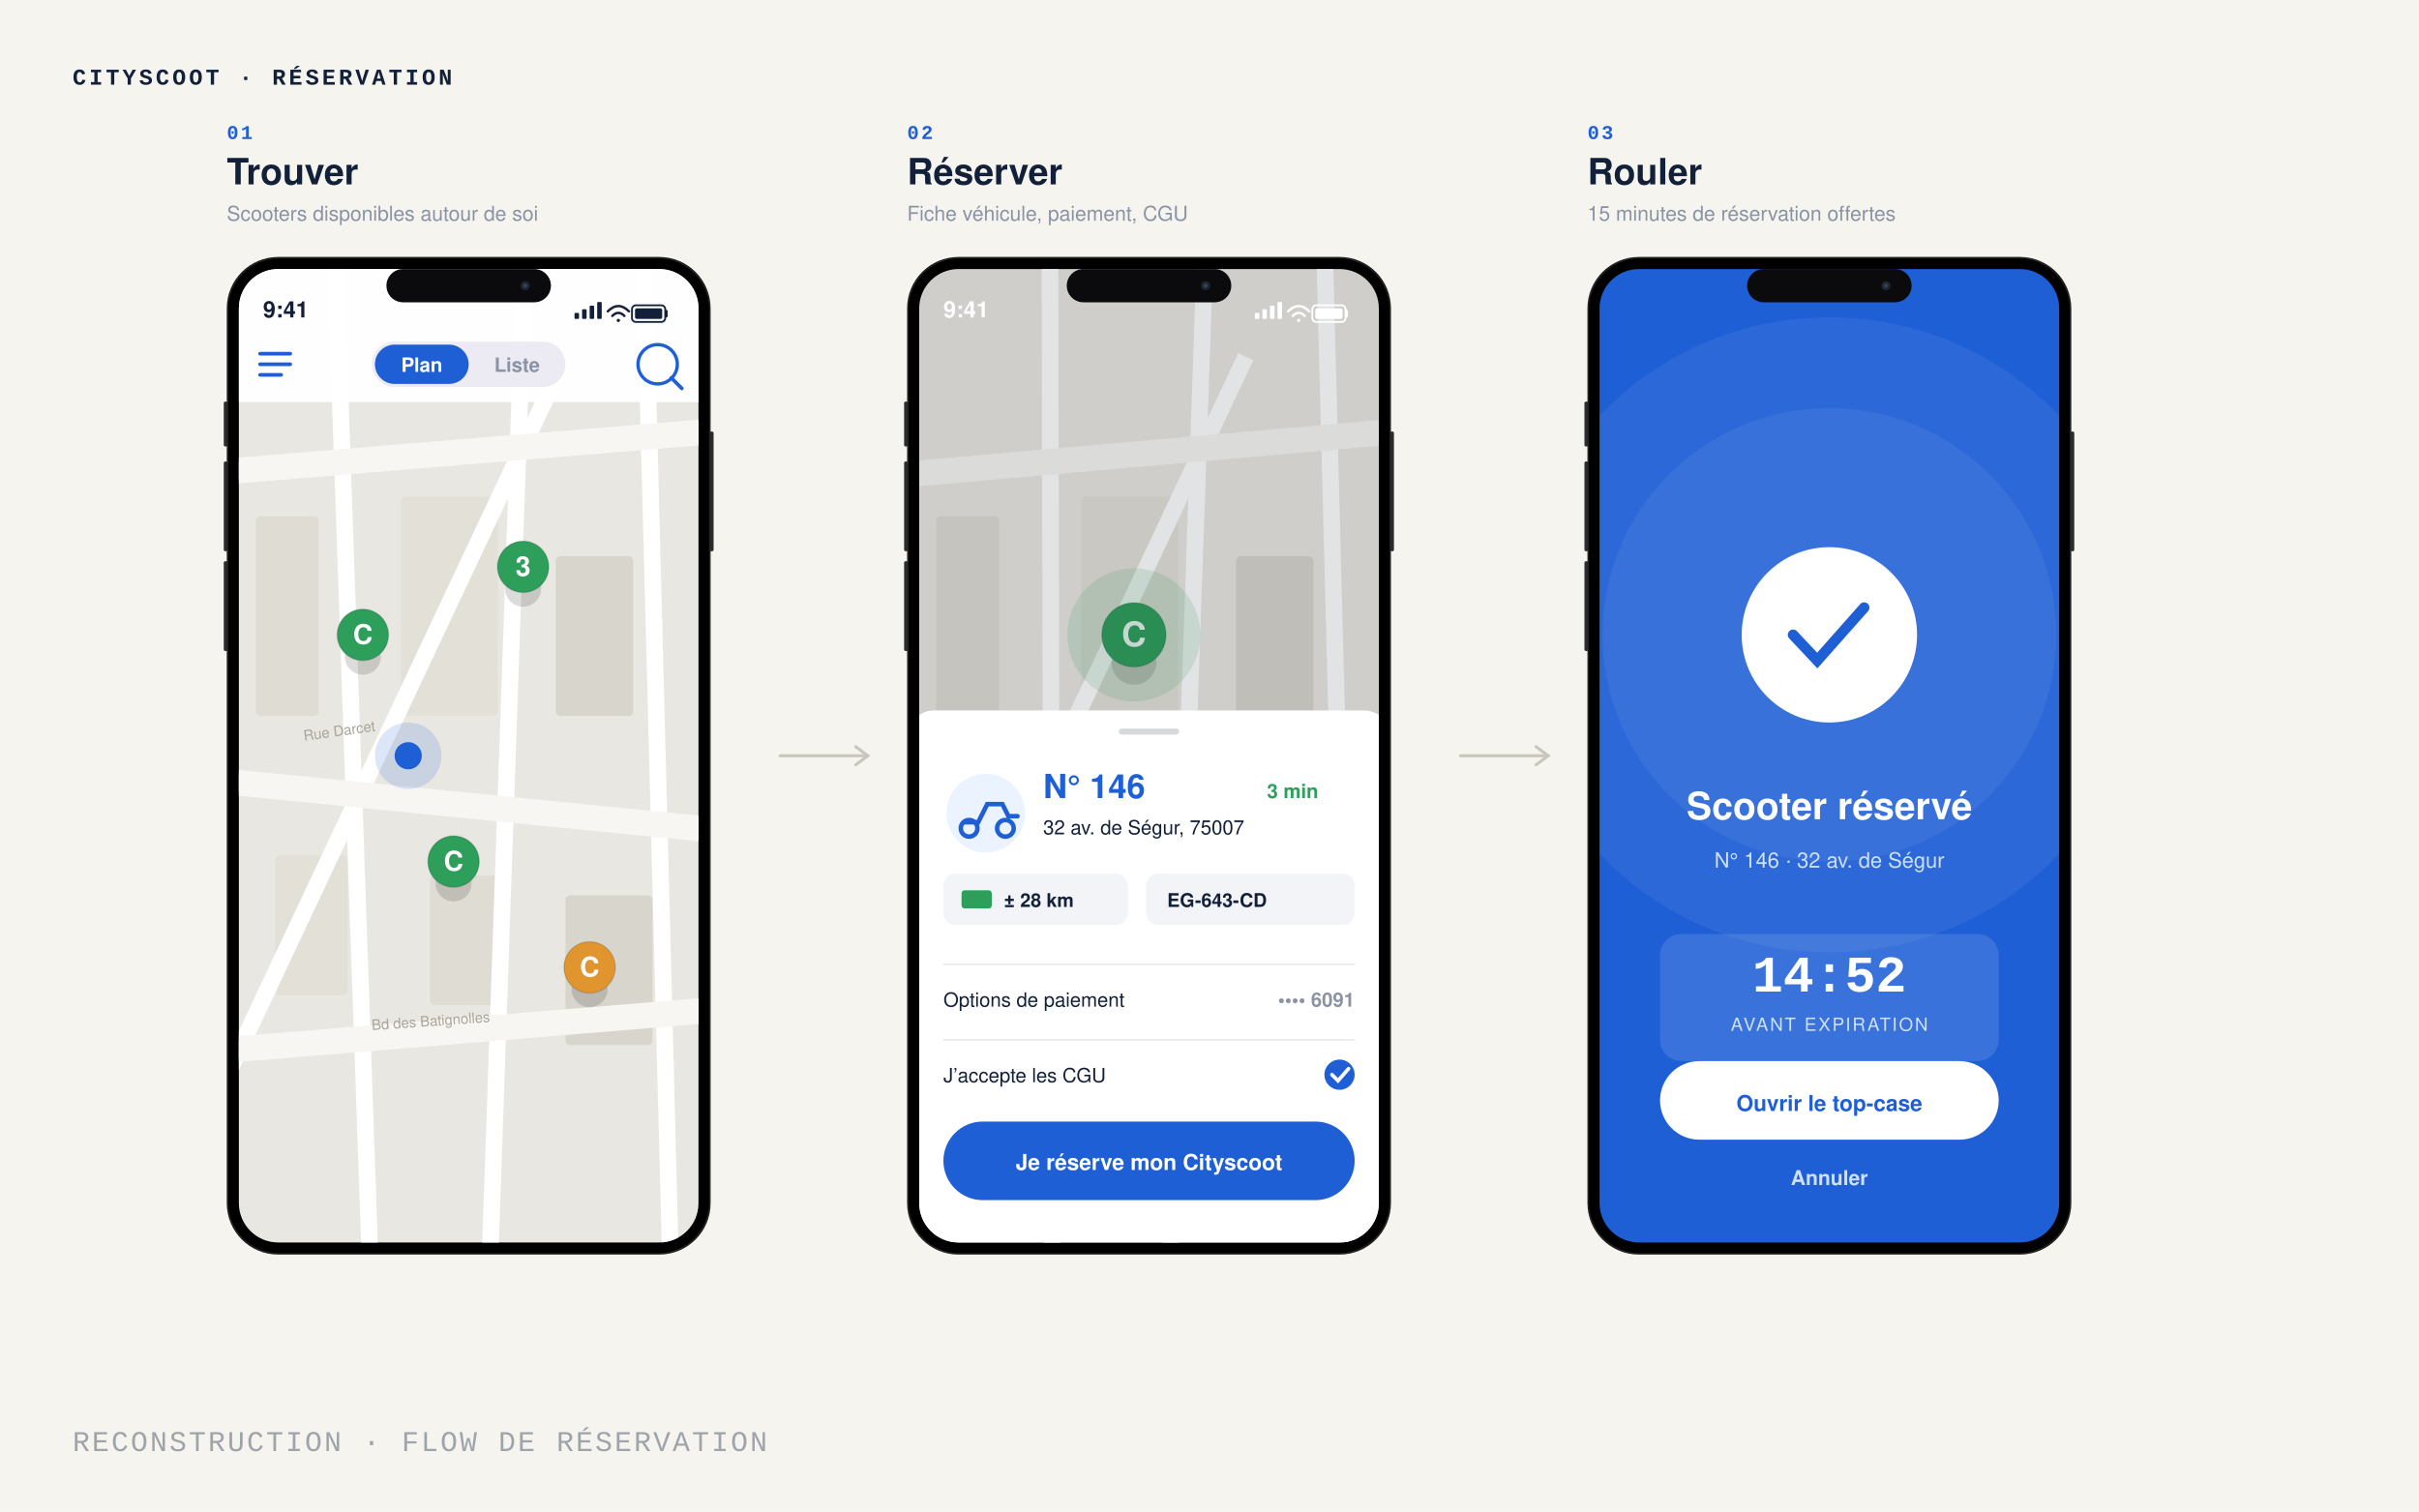
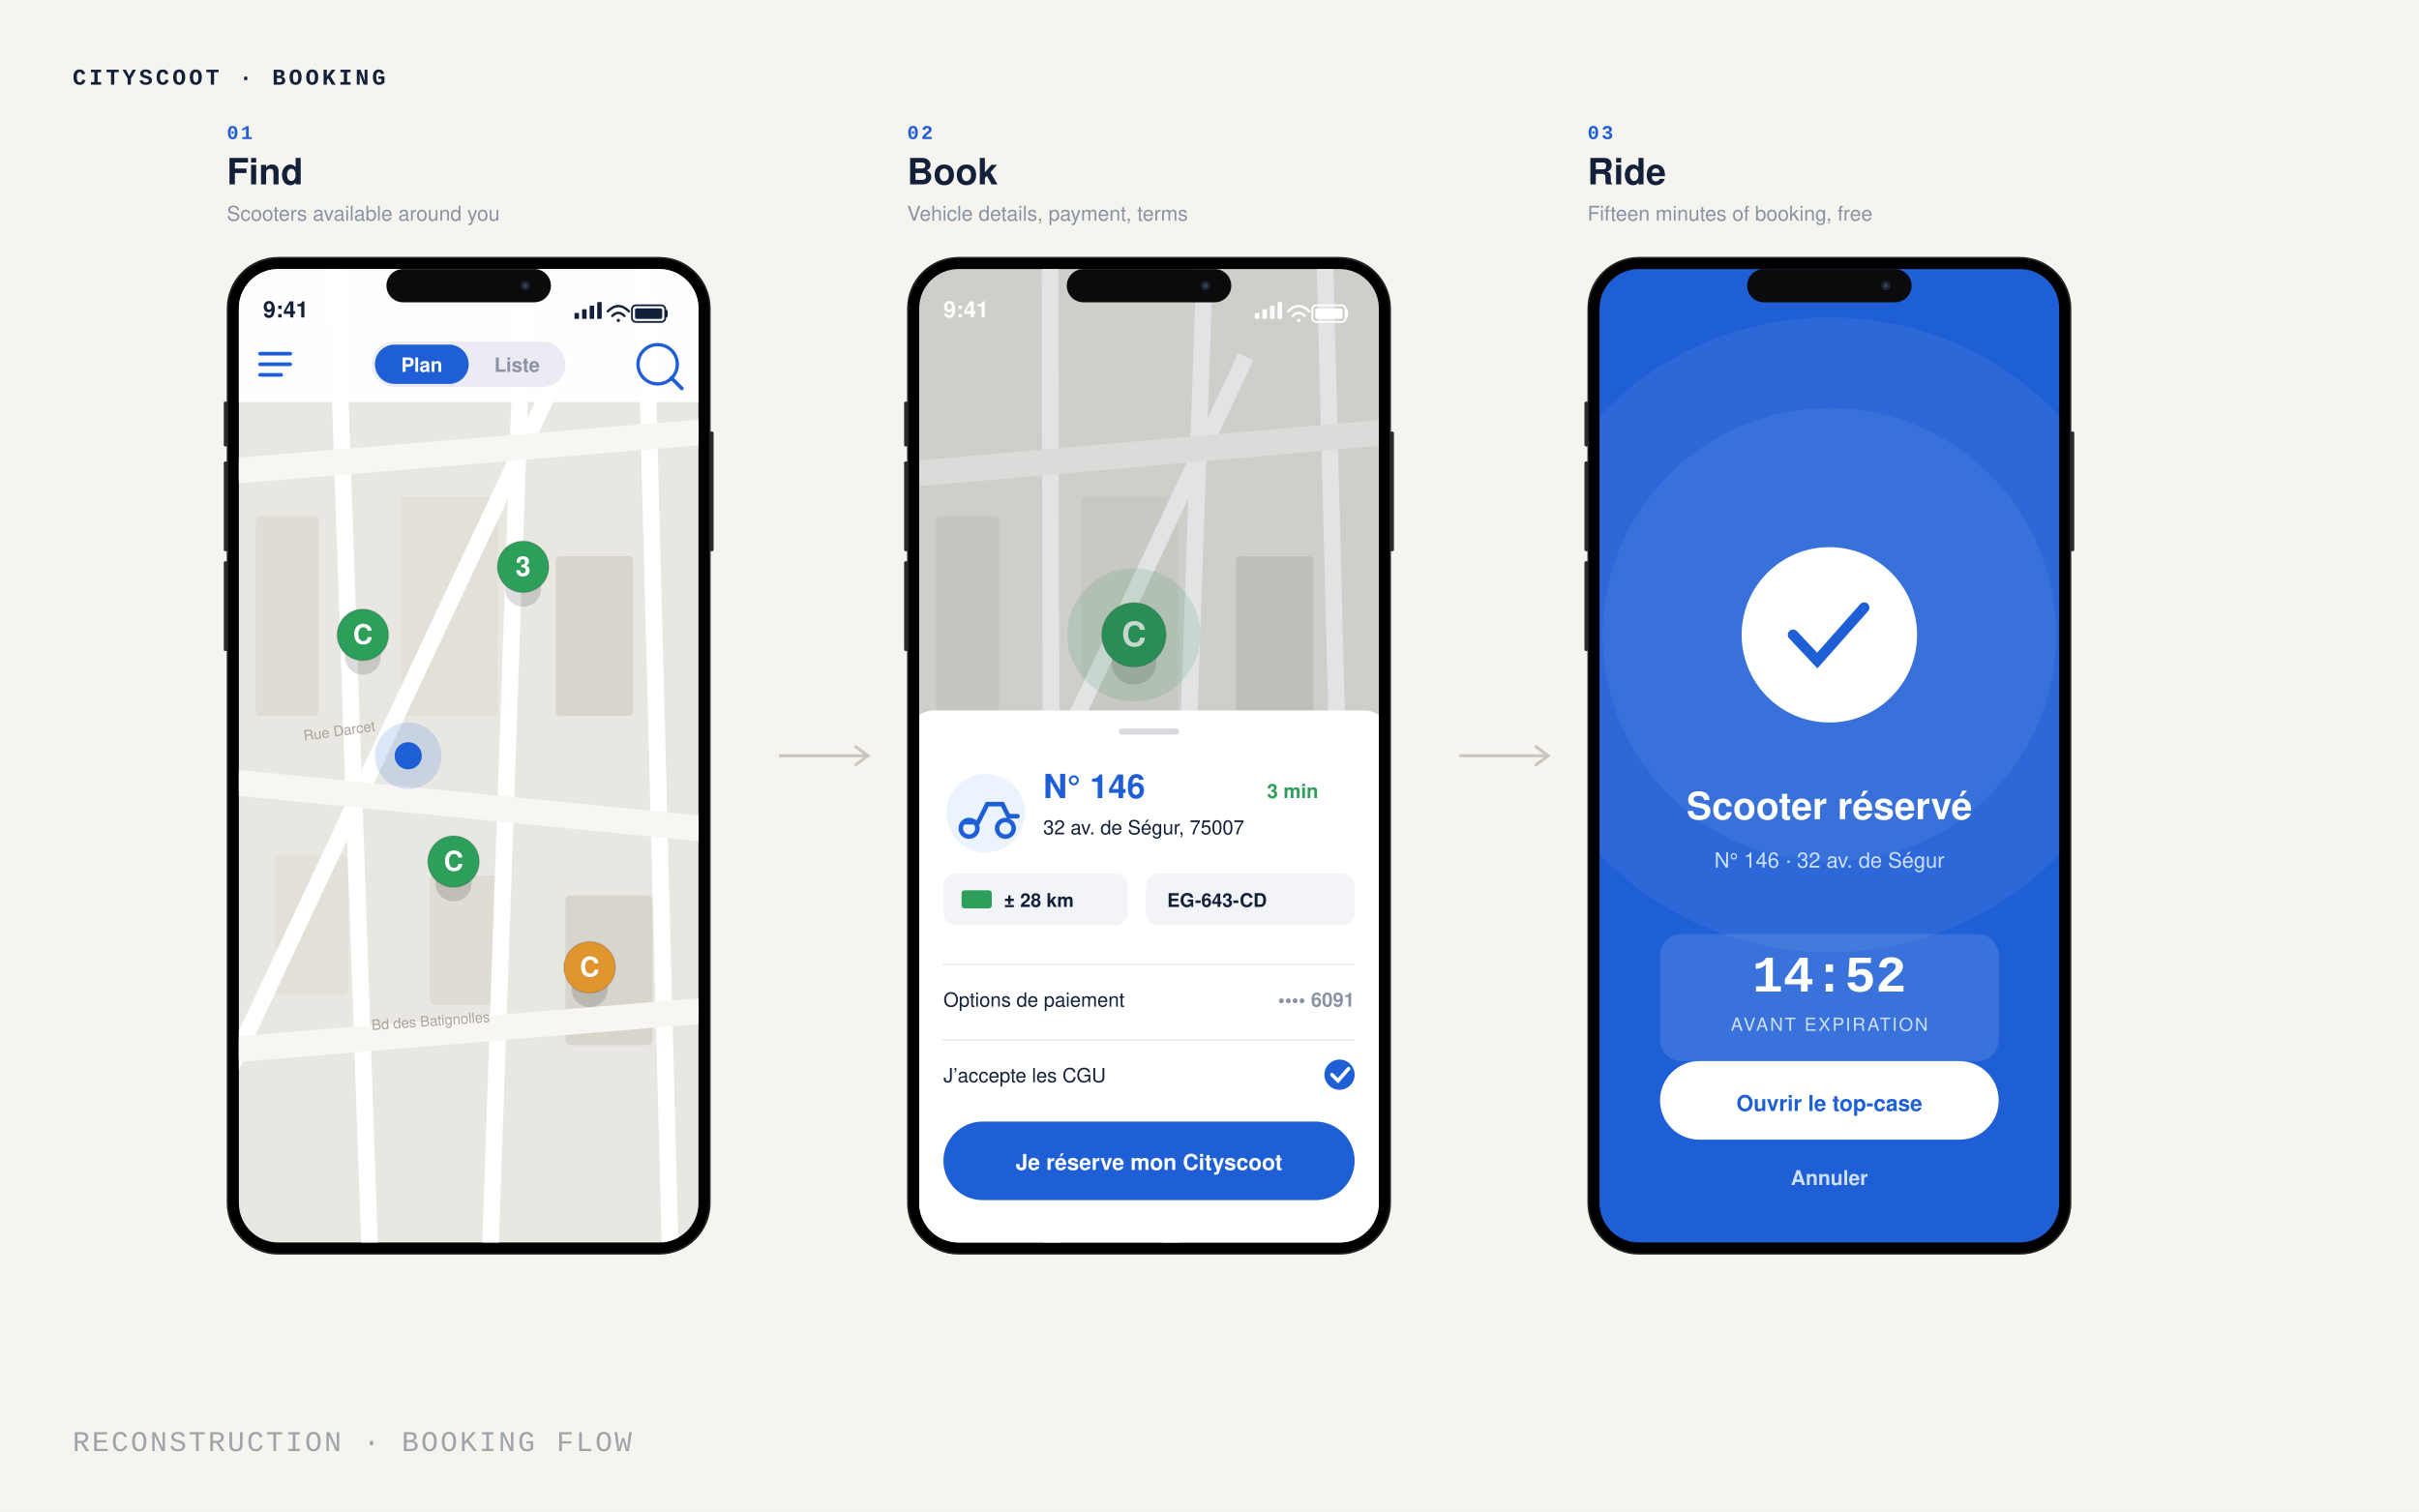
<svg xmlns="http://www.w3.org/2000/svg" viewBox="0 0 1600 1000" width="1600" height="1000" role="img">
  <rect width="1600" height="1000" fill="#f5f4ef" />
-   <text x="48" y="56" fill="#12203a" font-family="'SF Mono', 'JetBrains Mono', Menlo, Consolas, 'Liberation Mono', monospace" font-size="15" font-weight="700" text-anchor="start" letter-spacing="2">CITYSCOOT · RÉSERVATION</text>
+   <text x="48" y="56" fill="#12203a" font-family="'SF Mono', 'JetBrains Mono', Menlo, Consolas, 'Liberation Mono', monospace" font-size="15" font-weight="700" text-anchor="start" letter-spacing="2">CITYSCOOT · BOOKING</text>
  <text x="150" y="92" fill="#1f5fd6" font-family="'SF Mono', 'JetBrains Mono', Menlo, Consolas, 'Liberation Mono', monospace" font-size="13" font-weight="700" text-anchor="start" letter-spacing="1.5">01</text>
-   <text x="150" y="122" fill="#12203a" font-family="'Helvetica Neue', Helvetica, Arial, 'Liberation Sans', sans-serif" font-size="24" font-weight="700" text-anchor="start">Trouver</text>
-   <text x="150" y="146" fill="#8a93a4" font-family="'Helvetica Neue', Helvetica, Arial, 'Liberation Sans', sans-serif" font-size="13.5" font-weight="400" text-anchor="start">Scooters disponibles autour de soi</text>
+   <text x="150" y="122" fill="#12203a" font-family="'Helvetica Neue', Helvetica, Arial, 'Liberation Sans', sans-serif" font-size="24" font-weight="700" text-anchor="start">Find</text>
+   <text x="150" y="146" fill="#8a93a4" font-family="'Helvetica Neue', Helvetica, Arial, 'Liberation Sans', sans-serif" font-size="13.5" font-weight="400" text-anchor="start">Scooters available around you</text>
  <text x="600" y="92" fill="#1f5fd6" font-family="'SF Mono', 'JetBrains Mono', Menlo, Consolas, 'Liberation Mono', monospace" font-size="13" font-weight="700" text-anchor="start" letter-spacing="1.5">02</text>
-   <text x="600" y="122" fill="#12203a" font-family="'Helvetica Neue', Helvetica, Arial, 'Liberation Sans', sans-serif" font-size="24" font-weight="700" text-anchor="start">Réserver</text>
-   <text x="600" y="146" fill="#8a93a4" font-family="'Helvetica Neue', Helvetica, Arial, 'Liberation Sans', sans-serif" font-size="13.5" font-weight="400" text-anchor="start">Fiche véhicule, paiement, CGU</text>
+   <text x="600" y="122" fill="#12203a" font-family="'Helvetica Neue', Helvetica, Arial, 'Liberation Sans', sans-serif" font-size="24" font-weight="700" text-anchor="start">Book</text>
+   <text x="600" y="146" fill="#8a93a4" font-family="'Helvetica Neue', Helvetica, Arial, 'Liberation Sans', sans-serif" font-size="13.5" font-weight="400" text-anchor="start">Vehicle details, payment, terms</text>
  <text x="1050" y="92" fill="#1f5fd6" font-family="'SF Mono', 'JetBrains Mono', Menlo, Consolas, 'Liberation Mono', monospace" font-size="13" font-weight="700" text-anchor="start" letter-spacing="1.5">03</text>
-   <text x="1050" y="122" fill="#12203a" font-family="'Helvetica Neue', Helvetica, Arial, 'Liberation Sans', sans-serif" font-size="24" font-weight="700" text-anchor="start">Rouler</text>
-   <text x="1050" y="146" fill="#8a93a4" font-family="'Helvetica Neue', Helvetica, Arial, 'Liberation Sans', sans-serif" font-size="13.5" font-weight="400" text-anchor="start">15 minutes de réservation offertes</text>
+   <text x="1050" y="122" fill="#12203a" font-family="'Helvetica Neue', Helvetica, Arial, 'Liberation Sans', sans-serif" font-size="24" font-weight="700" text-anchor="start">Ride</text>
+   <text x="1050" y="146" fill="#8a93a4" font-family="'Helvetica Neue', Helvetica, Arial, 'Liberation Sans', sans-serif" font-size="13.5" font-weight="400" text-anchor="start">Fifteen minutes of booking, free</text>
  <line x1="516" y1="500" x2="574" y2="500" stroke="#c9c6bd" stroke-width="2" stroke-linecap="round" />
  <path d="M566 494 l8 6 l-8 6" fill="none" stroke="#c9c6bd" stroke-width="2" stroke-linecap="round" />
  <line x1="966" y1="500" x2="1024" y2="500" stroke="#c9c6bd" stroke-width="2" stroke-linecap="round" />
  <path d="M1016 494 l8 6 l-8 6" fill="none" stroke="#c9c6bd" stroke-width="2" stroke-linecap="round" />
  <g transform="translate(150 170)">
    <clipPath id="cs-a">
      <rect x="8" y="8" width="304" height="644" rx="26" />
    </clipPath>
    <rect x="-2" y="95.7" width="2.5" height="29.7" rx="1" fill="#2c2c2e" />
    <rect x="-2" y="135.3" width="2.5" height="59.4" rx="1" fill="#2c2c2e" />
    <rect x="-2" y="201.3" width="2.5" height="59.4" rx="1" fill="#2c2c2e" />
    <rect x="319.5" y="115.5" width="2.5" height="79.2" rx="1" fill="#2c2c2e" />
    <rect x="0" y="0" width="320" height="660" rx="34" fill="#000" />
    <g clip-path="url(#cs-a)">
      <rect x="0" y="0" width="320" height="660" rx="0" fill="#e9e7e1" />
      <rect x="19.2" y="171.6" width="41.6" height="132" rx="3" fill="#dfdcd4" />
      <rect x="115.2" y="158.4" width="64" height="145.2" rx="3" fill="#e3e0d8" />
      <rect x="217.6" y="198" width="51.2" height="105.6" rx="3" fill="#d8d5cc" />
      <rect x="32" y="396" width="48" height="92.4" rx="3" fill="#e3e0d8" />
      <rect x="134.4" y="409.2" width="44.8" height="85.8" rx="3" fill="#dfdcd4" />
      <rect x="224" y="422.4" width="57.6" height="99" rx="3" fill="#d8d5cc" />
      <path d="M-40 145.2 L360 112.2" fill="none" stroke="#ffffff" stroke-width="11" stroke-linecap="butt" />
      <path d="M-40 343.2 L360 382.8" fill="none" stroke="#ffffff" stroke-width="11" stroke-linecap="butt" />
      <path d="M-40 528 L360 495" fill="none" stroke="#ffffff" stroke-width="11" stroke-linecap="butt" />
      <path d="M70.4 -40 L96 700" fill="none" stroke="#ffffff" stroke-width="11" stroke-linecap="butt" />
      <path d="M198.4 -40 L172.8 700" fill="none" stroke="#ffffff" stroke-width="11" stroke-linecap="butt" />
      <path d="M275.2 -40 L294.4 700" fill="none" stroke="#ffffff" stroke-width="11" stroke-linecap="butt" />
      <path d="M-40 627 L224 66" fill="none" stroke="#ffffff" stroke-width="11" stroke-linecap="butt" />
      <path d="M-40 145.2 L360 112.2" fill="none" stroke="#f7f6f3" stroke-width="17" stroke-linecap="butt" />
      <path d="M-40 343.2 L360 382.8" fill="none" stroke="#f7f6f3" stroke-width="17" stroke-linecap="butt" />
      <path d="M-40 528 L360 495" fill="none" stroke="#f7f6f3" stroke-width="17" stroke-linecap="butt" />
      <text x="51.2" y="320.1" fill="#a9a49a" font-family="'Helvetica Neue', Helvetica, Arial, 'Liberation Sans', sans-serif" font-size="9.5" font-weight="400" text-anchor="start" transform="rotate(-8 51.2 320.1)">Rue Darcet</text>
      <text x="96" y="511.5" fill="#a9a49a" font-family="'Helvetica Neue', Helvetica, Arial, 'Liberation Sans', sans-serif" font-size="9.5" font-weight="400" text-anchor="start" transform="rotate(-4 96 511.5)">Bd des Batignolles</text>
      <g transform="translate(90 250)">
        <circle cx="0" cy="14.45" r="11.9" fill="#000" opacity="0.14" />
        <circle cx="0" cy="0" r="17" fill="#2e9e5b" />
        <circle cx="0" cy="0" r="17" fill="none" stroke="rgba(0,0,0,0.12)" stroke-width="1" />
        <path d="M0 17 L-5 13 L5 13 Z" fill="#2e9e5b" />
        <text x="0" y="6" fill="#fff" font-family="'Helvetica Neue', Helvetica, Arial, 'Liberation Sans', sans-serif" font-size="18" font-weight="700" text-anchor="middle">C</text>
      </g>
      <g transform="translate(196 205)">
        <circle cx="0" cy="14.45" r="11.9" fill="#000" opacity="0.14" />
        <circle cx="0" cy="0" r="17" fill="#2e9e5b" />
        <circle cx="0" cy="0" r="17" fill="none" stroke="rgba(0,0,0,0.12)" stroke-width="1" />
        <path d="M0 17 L-5 13 L5 13 Z" fill="#2e9e5b" />
        <text x="0" y="6" fill="#fff" font-family="'Helvetica Neue', Helvetica, Arial, 'Liberation Sans', sans-serif" font-size="18" font-weight="700" text-anchor="middle">3</text>
      </g>
      <g transform="translate(150 400)">
        <circle cx="0" cy="14.45" r="11.9" fill="#000" opacity="0.14" />
        <circle cx="0" cy="0" r="17" fill="#2e9e5b" />
        <circle cx="0" cy="0" r="17" fill="none" stroke="rgba(0,0,0,0.12)" stroke-width="1" />
        <path d="M0 17 L-5 13 L5 13 Z" fill="#2e9e5b" />
        <text x="0" y="6" fill="#fff" font-family="'Helvetica Neue', Helvetica, Arial, 'Liberation Sans', sans-serif" font-size="18" font-weight="700" text-anchor="middle">C</text>
      </g>
      <g transform="translate(240 470)">
        <circle cx="0" cy="14.45" r="11.9" fill="#000" opacity="0.14" />
        <circle cx="0" cy="0" r="17" fill="#e0952f" />
        <circle cx="0" cy="0" r="17" fill="none" stroke="rgba(0,0,0,0.12)" stroke-width="1" />
        <path d="M0 17 L-5 13 L5 13 Z" fill="#e0952f" />
        <text x="0" y="6" fill="#fff" font-family="'Helvetica Neue', Helvetica, Arial, 'Liberation Sans', sans-serif" font-size="18" font-weight="700" text-anchor="middle">C</text>
      </g>
      <circle cx="120" cy="330" r="9" fill="#1f5fd6" />
      <circle cx="120" cy="330" r="22" fill="#1f5fd6" opacity="0.16" />
      <rect x="0" y="0" width="320" height="96" rx="0" fill="#fff" opacity="0.95" />
      <text x="24" y="40" fill="#12203a" font-family="'Helvetica Neue', Helvetica, Arial, 'Liberation Sans', sans-serif" font-size="15" font-weight="700" text-anchor="start">9:41</text>
      <rect x="230" y="37" width="3" height="4" rx="0.6" fill="#12203a" />
      <rect x="235" y="34.6" width="3" height="6.4" rx="0.6" fill="#12203a" />
      <rect x="240" y="32.2" width="3" height="8.8" rx="0.6" fill="#12203a" />
      <rect x="245" y="29.8" width="3" height="11.2" rx="0.6" fill="#12203a" />
      <path d="M252 36 q7 -7 14 0 M255 39 q4 -4 8 0" fill="none" stroke="#12203a" stroke-width="1.6" stroke-linecap="round" />
      <circle cx="259" cy="42" r="1.1" fill="#12203a" />
      <rect x="268" y="32" width="22" height="11" rx="2.5" fill="none" stroke="#12203a" stroke-width="1.2" />
      <rect x="290" y="35" width="1.6" height="5" rx="0.8" fill="#12203a" />
      <rect x="270" y="34" width="18" height="7" rx="1.2" fill="#12203a" />
      <rect x="96" y="56" width="128" height="30" rx="15" fill="#eceaf3" />
      <rect x="98" y="58" width="62" height="26" rx="13" fill="#1f5fd6" />
      <text x="129" y="76" fill="#fff" font-family="'Helvetica Neue', Helvetica, Arial, 'Liberation Sans', sans-serif" font-size="13" font-weight="700" text-anchor="middle">Plan</text>
      <text x="192" y="76" fill="#8a93a4" font-family="'Helvetica Neue', Helvetica, Arial, 'Liberation Sans', sans-serif" font-size="13" font-weight="600" text-anchor="middle">Liste</text>
      <path d="M22 64 h20 M22 71 h20 M22 78 h14" fill="none" stroke="#1f5fd6" stroke-width="2.4" stroke-linecap="round" />
      <circle cx="285" cy="71" r="13" fill="none" stroke="#1f5fd6" stroke-width="2.2" />
      <line x1="294" y1="80" x2="301" y2="87" stroke="#1f5fd6" stroke-width="2.4" stroke-linecap="round" />
    </g>
    <rect x="105.6" y="8" width="108.8" height="22" rx="11" fill="#0b0b0d" />
    <circle cx="197.4" cy="19" r="3" fill="#1c2733" />
    <circle cx="197.4" cy="19" r="1.3" fill="#33465c" />
    <rect x="0.5" y="0.5" width="319" height="659" rx="34" fill="none" stroke="rgba(255,255,255,0.14)" stroke-width="1" />
  </g>
  <g transform="translate(600 170)">
    <clipPath id="cs-b">
      <rect x="8" y="8" width="304" height="644" rx="26" />
    </clipPath>
    <rect x="-2" y="95.7" width="2.5" height="29.7" rx="1" fill="#2c2c2e" />
    <rect x="-2" y="135.3" width="2.5" height="59.4" rx="1" fill="#2c2c2e" />
    <rect x="-2" y="201.3" width="2.5" height="59.4" rx="1" fill="#2c2c2e" />
    <rect x="319.5" y="115.5" width="2.5" height="79.2" rx="1" fill="#2c2c2e" />
    <rect x="0" y="0" width="320" height="660" rx="34" fill="#000" />
    <g clip-path="url(#cs-b)">
      <rect x="0" y="0" width="320" height="660" rx="0" fill="#e9e7e1" />
      <rect x="19.2" y="171.6" width="41.6" height="132" rx="3" fill="#dfdcd4" />
      <rect x="115.2" y="158.4" width="64" height="145.2" rx="3" fill="#e3e0d8" />
      <rect x="217.6" y="198" width="51.2" height="105.6" rx="3" fill="#d8d5cc" />
      <rect x="32" y="396" width="48" height="92.4" rx="3" fill="#e3e0d8" />
      <rect x="134.4" y="409.2" width="44.8" height="85.8" rx="3" fill="#dfdcd4" />
      <rect x="224" y="422.4" width="57.6" height="99" rx="3" fill="#d8d5cc" />
      <path d="M-16 145.2 L360 112.2" fill="none" stroke="#ffffff" stroke-width="11" stroke-linecap="butt" />
      <path d="M-40 343.2 L360 382.8" fill="none" stroke="#ffffff" stroke-width="11" stroke-linecap="butt" />
      <path d="M-40 528 L360 495" fill="none" stroke="#ffffff" stroke-width="11" stroke-linecap="butt" />
      <path d="M94.4 -40 L96 700" fill="none" stroke="#ffffff" stroke-width="11" stroke-linecap="butt" />
      <path d="M198.4 -40 L172.8 700" fill="none" stroke="#ffffff" stroke-width="11" stroke-linecap="butt" />
      <path d="M275.2 -40 L294.4 700" fill="none" stroke="#ffffff" stroke-width="11" stroke-linecap="butt" />
      <path d="M-40 627 L224 66" fill="none" stroke="#ffffff" stroke-width="11" stroke-linecap="butt" />
      <path d="M-16 145.2 L360 112.2" fill="none" stroke="#f7f6f3" stroke-width="17" stroke-linecap="butt" />
      <path d="M-40 343.2 L360 382.8" fill="none" stroke="#f7f6f3" stroke-width="17" stroke-linecap="butt" />
      <path d="M-40 528 L360 495" fill="none" stroke="#f7f6f3" stroke-width="17" stroke-linecap="butt" />
      <text x="51.2" y="320.1" fill="#a9a49a" font-family="'Helvetica Neue', Helvetica, Arial, 'Liberation Sans', sans-serif" font-size="9.5" font-weight="400" text-anchor="start" transform="rotate(-8 51.2 320.1)">Rue Darcet</text>
      <text x="96" y="511.5" fill="#a9a49a" font-family="'Helvetica Neue', Helvetica, Arial, 'Liberation Sans', sans-serif" font-size="9.5" font-weight="400" text-anchor="start" transform="rotate(-4 96 511.5)">Bd des Batignolles</text>
      <g transform="translate(150 250)">
        <circle cx="0" cy="18.062" r="14.875" fill="#000" opacity="0.14" />
        <circle cx="0" cy="0" r="21.25" fill="#2e9e5b" />
        <circle cx="0" cy="0" r="21.25" fill="none" stroke="rgba(0,0,0,0.12)" stroke-width="1" />
        <path d="M0 21.25 L-6.25 17.25 L6.25 17.25 Z" fill="#2e9e5b" />
        <text x="0" y="7.5" fill="#fff" font-family="'Helvetica Neue', Helvetica, Arial, 'Liberation Sans', sans-serif" font-size="22.5" font-weight="700" text-anchor="middle">C</text>
      </g>
      <circle cx="150" cy="250" r="44" fill="#2e9e5b" opacity="0.15" />
      <rect x="0" y="0" width="320" height="660" rx="0" fill="#0b1220" opacity="0.12" />
      <text x="24" y="40" fill="#fff" font-family="'Helvetica Neue', Helvetica, Arial, 'Liberation Sans', sans-serif" font-size="15" font-weight="700" text-anchor="start">9:41</text>
      <rect x="230" y="37" width="3" height="4" rx="0.6" fill="#fff" />
      <rect x="235" y="34.6" width="3" height="6.4" rx="0.6" fill="#fff" />
      <rect x="240" y="32.2" width="3" height="8.8" rx="0.6" fill="#fff" />
      <rect x="245" y="29.8" width="3" height="11.2" rx="0.6" fill="#fff" />
      <path d="M252 36 q7 -7 14 0 M255 39 q4 -4 8 0" fill="none" stroke="#fff" stroke-width="1.6" stroke-linecap="round" />
      <circle cx="259" cy="42" r="1.1" fill="#fff" />
      <rect x="268" y="32" width="22" height="11" rx="2.5" fill="none" stroke="#fff" stroke-width="1.2" />
      <rect x="290" y="35" width="1.6" height="5" rx="0.8" fill="#fff" />
      <rect x="270" y="34" width="18" height="7" rx="1.2" fill="#fff" />
      <rect x="0" y="300" width="320" height="360" rx="18" fill="#fff" />
      <rect x="140" y="312" width="40" height="4" rx="2" fill="#d7d9de" />
      <circle cx="52" cy="368" r="26" fill="#eaf3ff" />
      <path d="M38 374 h9 l6 -12 h10 l4 8 h6" fill="none" stroke="#1f5fd6" stroke-width="3" stroke-linecap="round" />
      <circle cx="41" cy="378" r="5.5" fill="none" stroke="#1f5fd6" stroke-width="3" />
      <circle cx="65" cy="378" r="5.5" fill="none" stroke="#1f5fd6" stroke-width="3" />
      <text x="90" y="358" fill="#1f5fd6" font-family="'Helvetica Neue', Helvetica, Arial, 'Liberation Sans', sans-serif" font-size="22" font-weight="700" text-anchor="start">N° 146</text>
      <text x="90" y="382" fill="#12203a" font-family="'Helvetica Neue', Helvetica, Arial, 'Liberation Sans', sans-serif" font-size="13" font-weight="500" text-anchor="start">32 av. de Ségur, 75007</text>
      <text x="272" y="358" fill="#2e9e5b" font-family="'Helvetica Neue', Helvetica, Arial, 'Liberation Sans', sans-serif" font-size="13" font-weight="700" text-anchor="end">3 min</text>
      <rect x="24" y="408" width="122" height="34" rx="8" fill="#f3f4f7" />
      <rect x="158" y="408" width="138" height="34" rx="8" fill="#f3f4f7" />
      <rect x="36" y="419" width="20" height="12" rx="2" fill="#2e9e5b" />
      <text x="64" y="430" fill="#12203a" font-family="'Helvetica Neue', Helvetica, Arial, 'Liberation Sans', sans-serif" font-size="12.5" font-weight="600" text-anchor="start">± 28 km</text>
      <text x="172" y="430" fill="#12203a" font-family="'Helvetica Neue', Helvetica, Arial, 'Liberation Sans', sans-serif" font-size="12.5" font-weight="600" text-anchor="start">EG-643-CD</text>
      <line x1="24" y1="468" x2="296" y2="468" stroke="#e8e9ee" stroke-width="1" stroke-linecap="round" />
      <text x="24" y="496" fill="#12203a" font-family="'Helvetica Neue', Helvetica, Arial, 'Liberation Sans', sans-serif" font-size="13" font-weight="500" text-anchor="start">Options de paiement</text>
      <text x="296" y="496" fill="#8a93a4" font-family="'Helvetica Neue', Helvetica, Arial, 'Liberation Sans', sans-serif" font-size="13" font-weight="600" text-anchor="end">•••• 6091</text>
      <line x1="24" y1="518" x2="296" y2="518" stroke="#e8e9ee" stroke-width="1" stroke-linecap="round" />
      <text x="24" y="546" fill="#12203a" font-family="'Helvetica Neue', Helvetica, Arial, 'Liberation Sans', sans-serif" font-size="13" font-weight="500" text-anchor="start">J’accepte les CGU</text>
      <circle cx="286" cy="541" r="10" fill="#1f5fd6" />
      <path d="M281 541 l4 4 l7 -8" fill="none" stroke="#fff" stroke-width="2.4" stroke-linecap="round" />
      <rect x="24" y="572" width="272" height="52" rx="26" fill="#1f5fd6" />
      <text x="160" y="604" fill="#fff" font-family="'Helvetica Neue', Helvetica, Arial, 'Liberation Sans', sans-serif" font-size="14.5" font-weight="700" text-anchor="middle">Je réserve mon Cityscoot</text>
    </g>
    <rect x="105.6" y="8" width="108.8" height="22" rx="11" fill="#0b0b0d" />
    <circle cx="197.4" cy="19" r="3" fill="#1c2733" />
    <circle cx="197.4" cy="19" r="1.3" fill="#33465c" />
    <rect x="0.5" y="0.5" width="319" height="659" rx="34" fill="none" stroke="rgba(255,255,255,0.14)" stroke-width="1" />
  </g>
  <g transform="translate(1050 170)">
    <clipPath id="cs-c">
      <rect x="8" y="8" width="304" height="644" rx="26" />
    </clipPath>
    <rect x="-2" y="95.7" width="2.5" height="29.7" rx="1" fill="#2c2c2e" />
    <rect x="-2" y="135.3" width="2.5" height="59.4" rx="1" fill="#2c2c2e" />
    <rect x="-2" y="201.3" width="2.5" height="59.4" rx="1" fill="#2c2c2e" />
    <rect x="319.5" y="115.5" width="2.5" height="79.2" rx="1" fill="#2c2c2e" />
    <rect x="0" y="0" width="320" height="660" rx="34" fill="#000" />
    <g clip-path="url(#cs-c)">
      <rect x="0" y="0" width="320" height="660" rx="0" fill="#1f5fd6" />
      <circle cx="160" cy="250" r="210" fill="#fff" opacity="0.06" />
      <circle cx="160" cy="250" r="150" fill="#fff" opacity="0.06" />
      <circle cx="160" cy="250" r="58" fill="#fff" />
      <path d="M136 250 l16 17 l31 -35" fill="none" stroke="#1f5fd6" stroke-width="7" stroke-linecap="round" />
      <text x="160" y="372" fill="#fff" font-family="'Helvetica Neue', Helvetica, Arial, 'Liberation Sans', sans-serif" font-size="25" font-weight="700" text-anchor="middle">Scooter réservé</text>
      <text x="160" y="404" fill="#cfe0ff" font-family="'Helvetica Neue', Helvetica, Arial, 'Liberation Sans', sans-serif" font-size="14" font-weight="400" text-anchor="middle">N° 146 · 32 av. de Ségur</text>
      <rect x="48" y="448" width="224" height="84" rx="14" fill="#ffffff" opacity="0.12" />
      <text x="160" y="486" fill="#fff" font-family="'SF Mono', 'JetBrains Mono', Menlo, Consolas, 'Liberation Mono', monospace" font-size="34" font-weight="700" text-anchor="middle">14:52</text>
      <text x="160" y="512" fill="#cfe0ff" font-family="'Helvetica Neue', Helvetica, Arial, 'Liberation Sans', sans-serif" font-size="12" font-weight="400" text-anchor="middle" letter-spacing="1.2">AVANT EXPIRATION</text>
      <rect x="48" y="532" width="224" height="52" rx="26" fill="#fff" />
      <text x="160" y="565" fill="#1f5fd6" font-family="'Helvetica Neue', Helvetica, Arial, 'Liberation Sans', sans-serif" font-size="14.5" font-weight="700" text-anchor="middle">Ouvrir le top-case</text>
      <text x="160" y="614" fill="#cfe0ff" font-family="'Helvetica Neue', Helvetica, Arial, 'Liberation Sans', sans-serif" font-size="13.5" font-weight="600" text-anchor="middle">Annuler</text>
    </g>
    <rect x="105.6" y="8" width="108.8" height="22" rx="11" fill="#0b0b0d" />
    <circle cx="197.4" cy="19" r="3" fill="#1c2733" />
    <circle cx="197.4" cy="19" r="1.3" fill="#33465c" />
    <rect x="0.5" y="0.5" width="319" height="659" rx="34" fill="none" stroke="rgba(255,255,255,0.14)" stroke-width="1" />
  </g>
-   <text x="48" y="960" fill="#12203a" font-family="'SF Mono', 'JetBrains Mono', Menlo, Consolas, 'Liberation Mono', monospace" font-size="19" font-weight="400" text-anchor="start" letter-spacing="1.4" opacity="0.38">RECONSTRUCTION · FLOW DE RÉSERVATION</text>
+   <text x="48" y="960" fill="#12203a" font-family="'SF Mono', 'JetBrains Mono', Menlo, Consolas, 'Liberation Mono', monospace" font-size="19" font-weight="400" text-anchor="start" letter-spacing="1.4" opacity="0.38">RECONSTRUCTION · BOOKING FLOW</text>
</svg>
